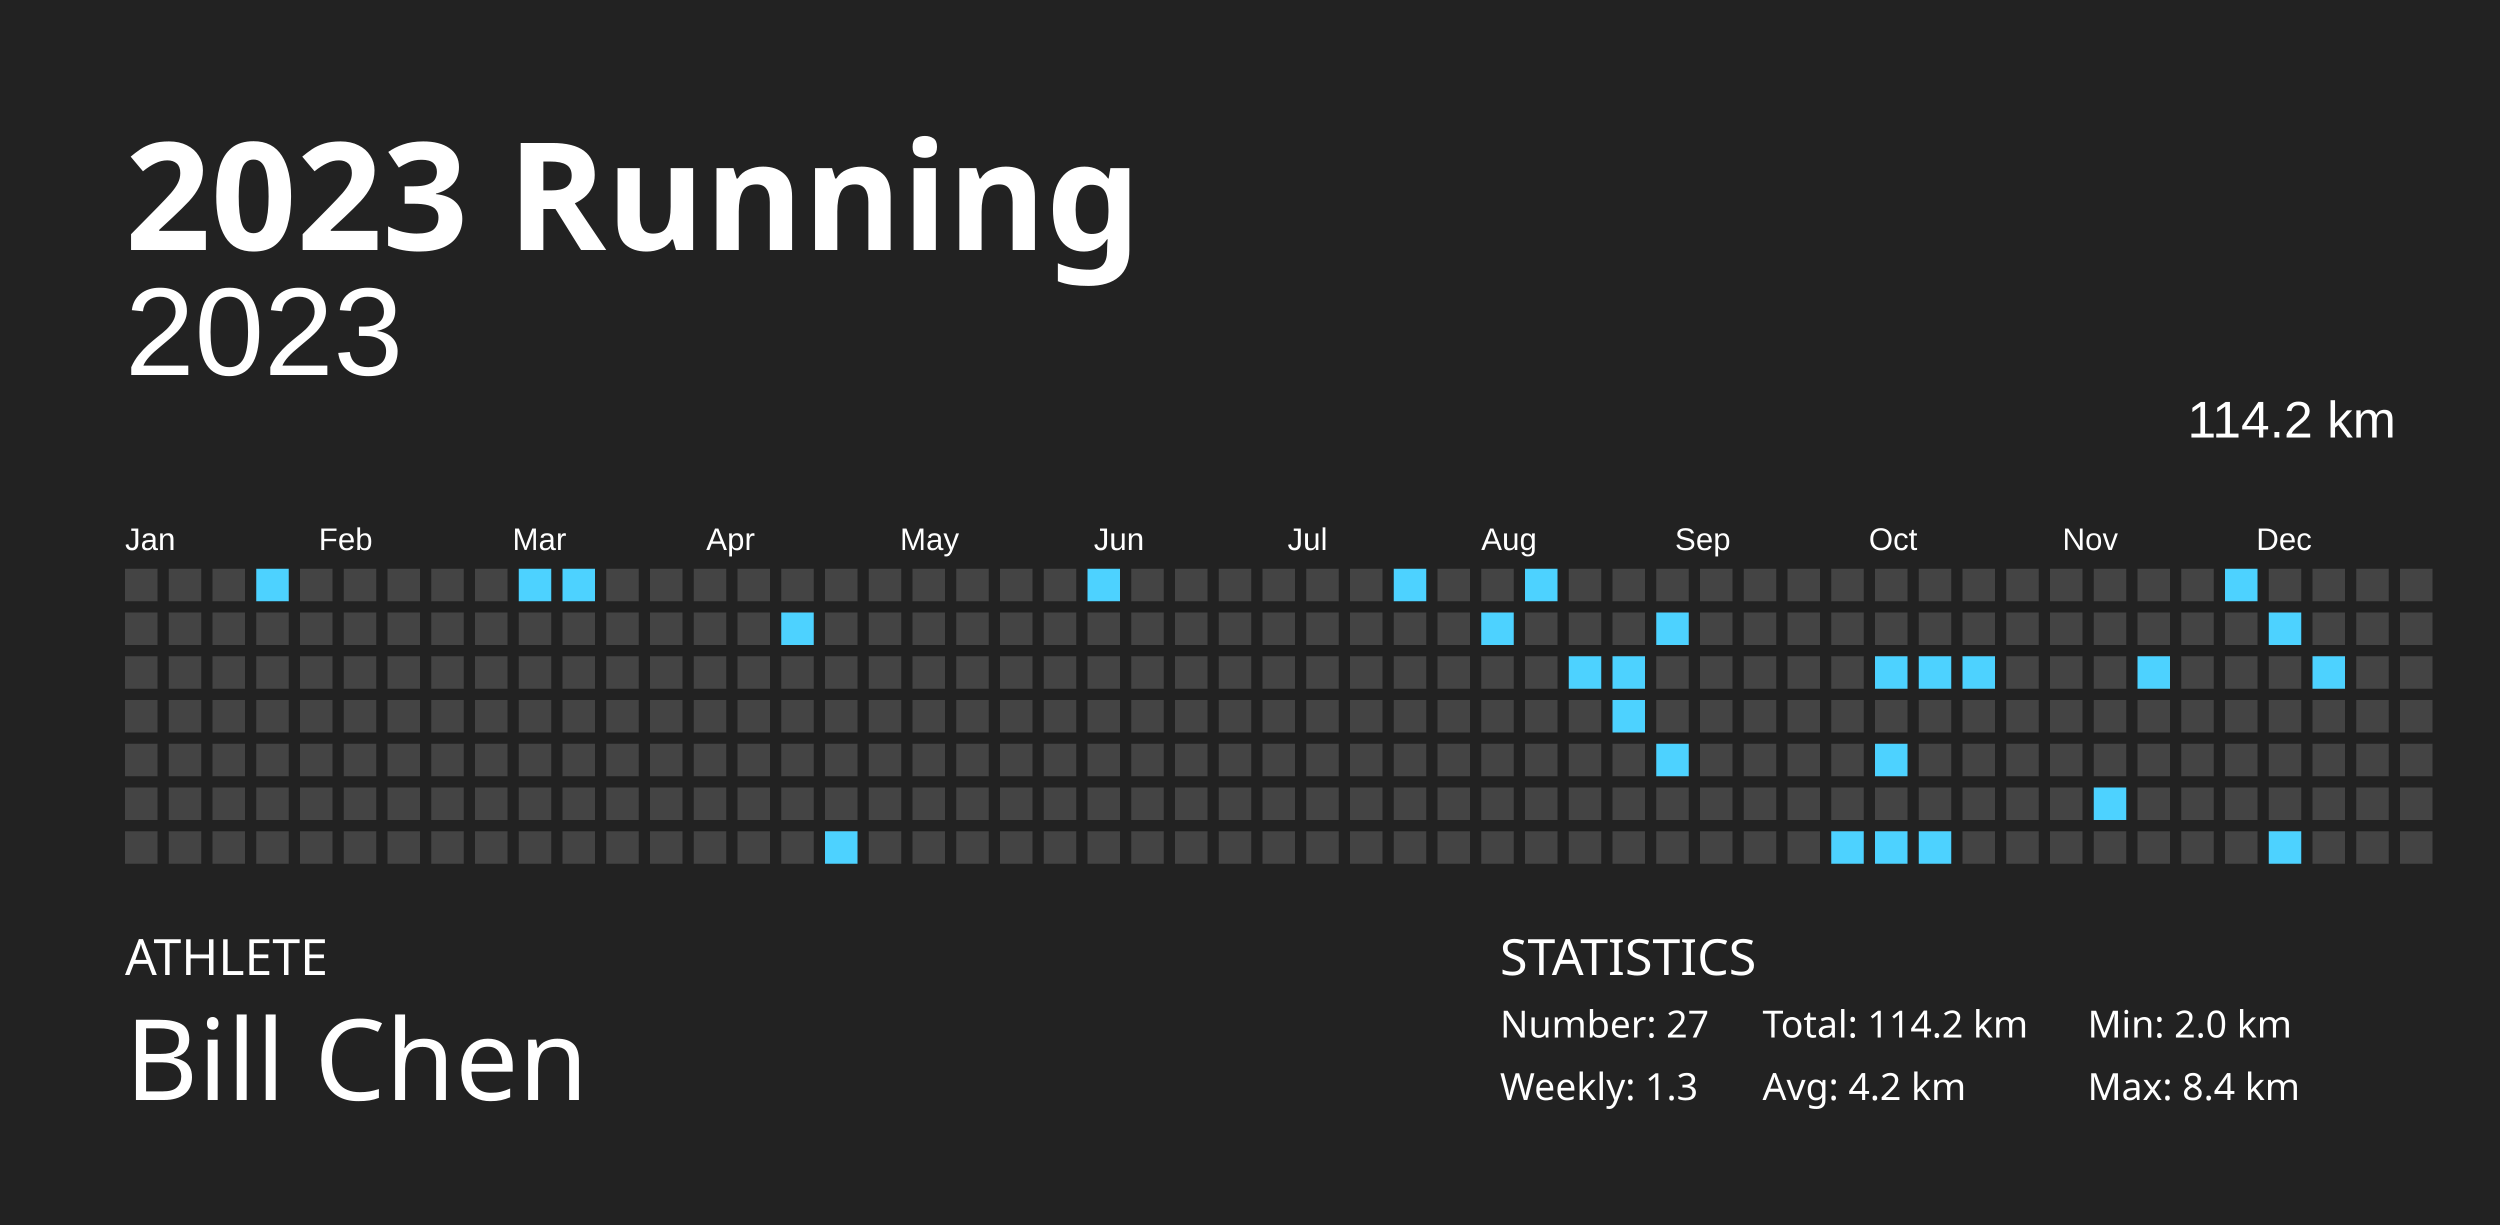
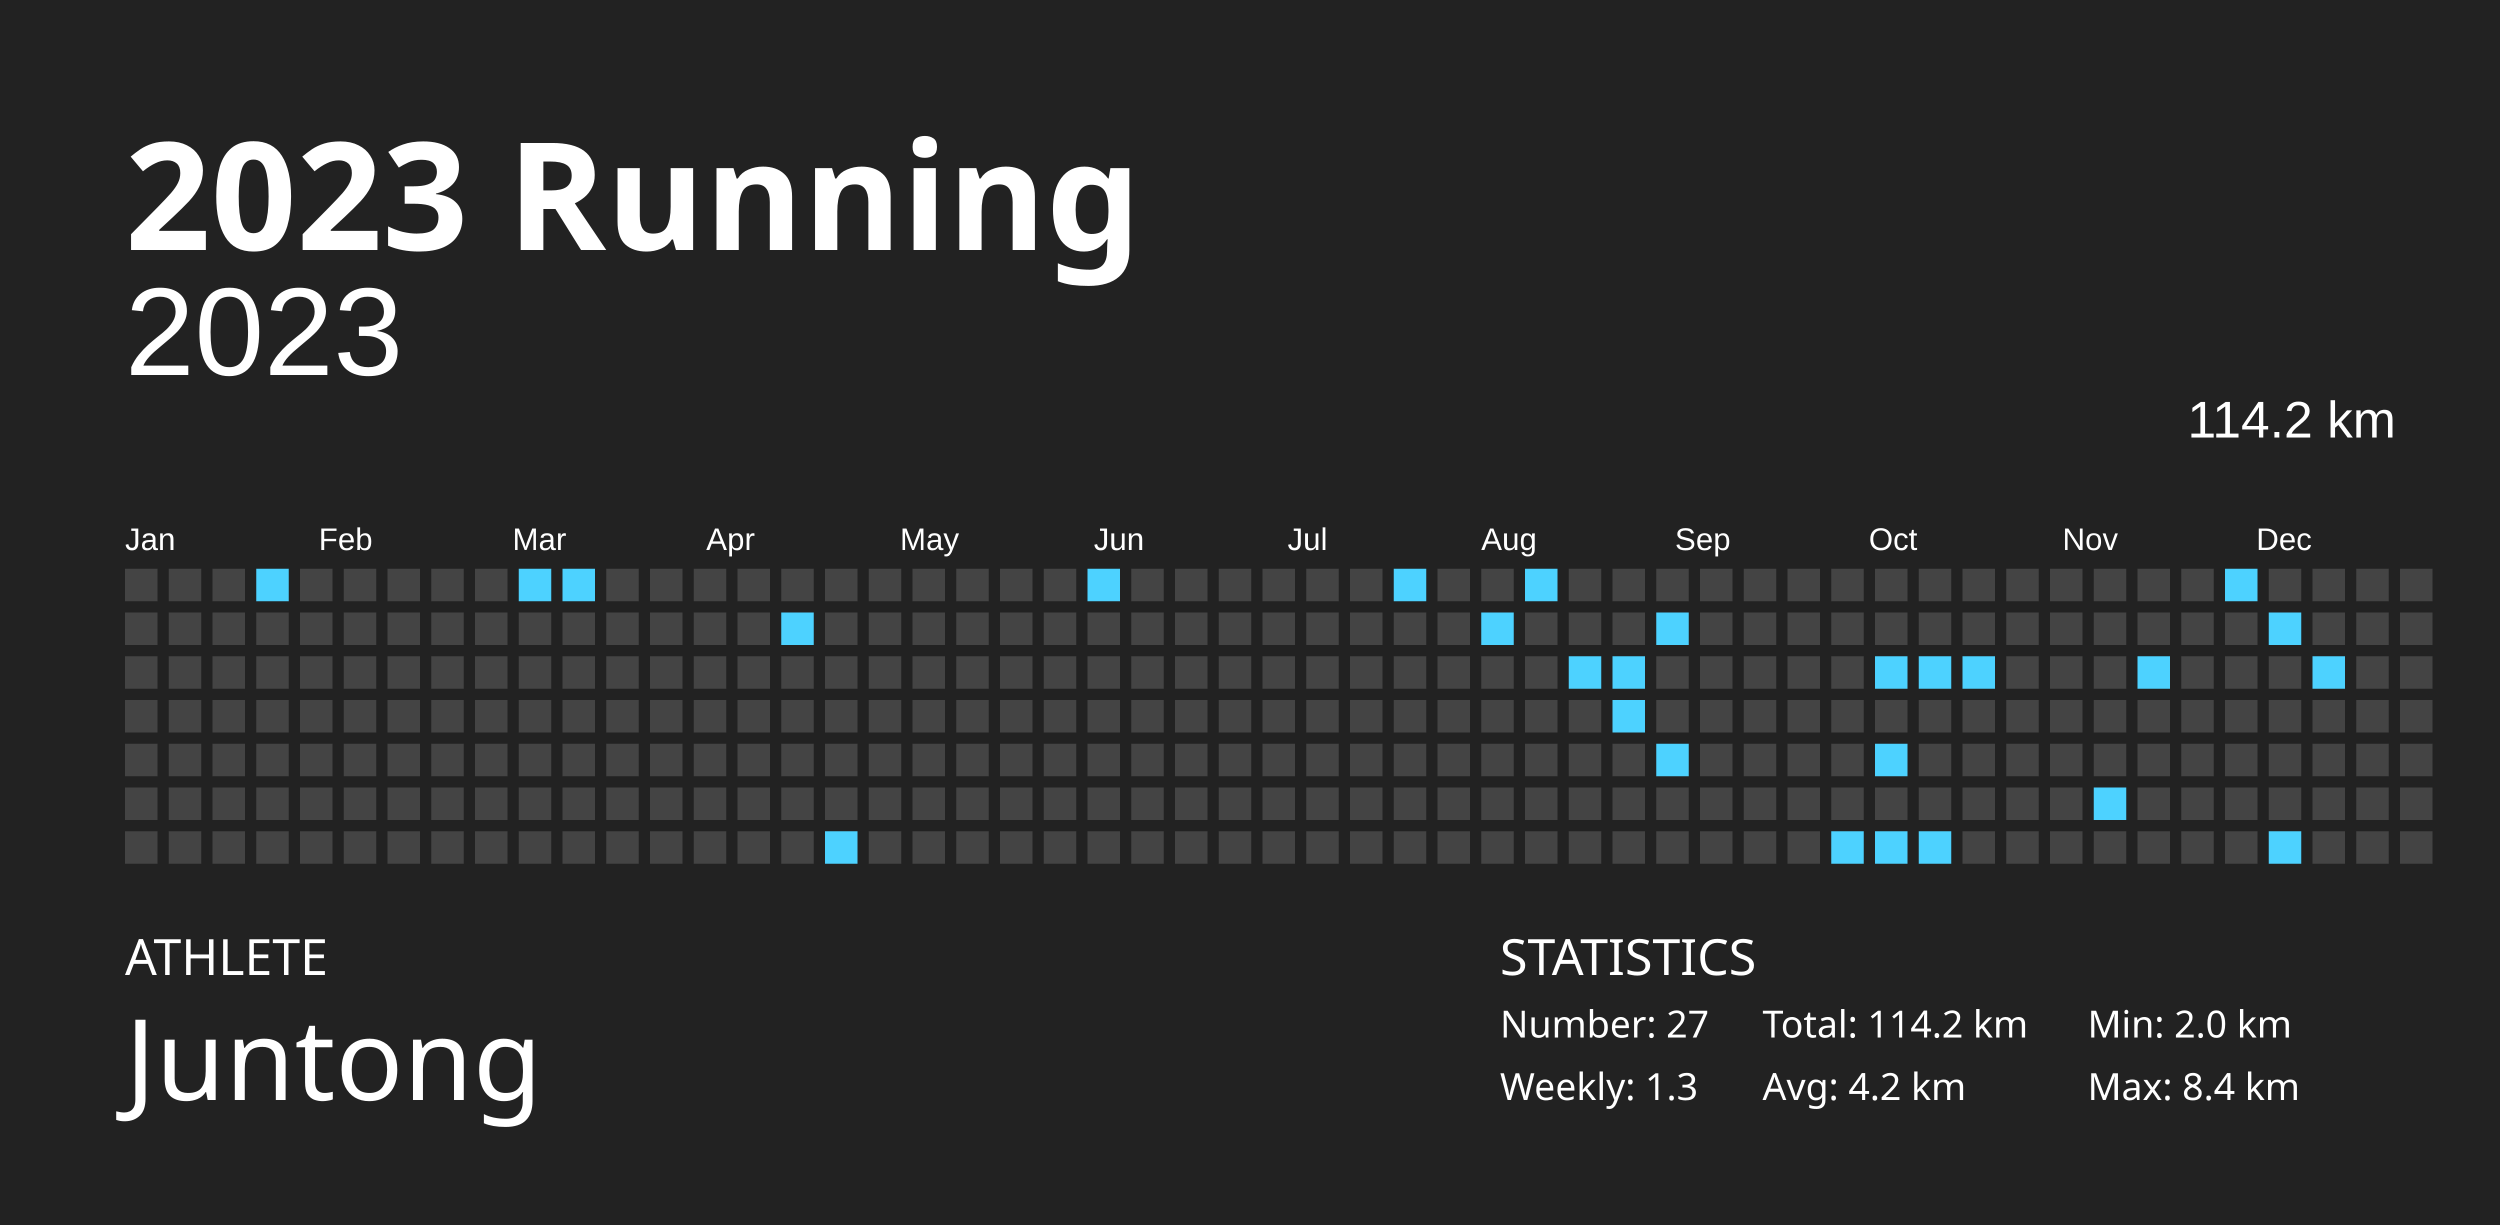
<svg xmlns="http://www.w3.org/2000/svg" baseProfile="full" height="98mm" version="1.1" viewBox="0,0,200,98" width="200mm">
  <defs />
  <rect fill="#222222" height="98" width="200" x="0" y="0" />
  <text fill="#FFFFFF" style="font-size:12px; font-family:Futura; font-weight:bold;" x="10" y="20">2023 Running</text>
  <text fill="#FFFFFF" style="font-size:4px; font-family:Futura" x="10" y="78">ATHLETE</text>
-   <text fill="#FFFFFF" style="font-size:9px; font-family:Futura" x="10" y="88">Bill Chen</text>
+   <text fill="#FFFFFF" style="font-size:9px; font-family:Futura" x="10" y="88">Juntong</text>
  <text fill="#FFFFFF" style="font-size:4px; font-family:Futura" x="120" y="78">STATISTICS</text>
  <text fill="#FFFFFF" style="font-size:3px; font-family:Futura" x="120" y="83">Number: 27</text>
  <text fill="#FFFFFF" style="font-size:3px; font-family:Futura" x="120" y="88">Weekly: 1.3</text>
  <text fill="#FFFFFF" style="font-size:3px; font-family:Futura" x="141" y="83">Total: 114.2 km</text>
  <text fill="#FFFFFF" style="font-size:3px; font-family:Futura" x="141" y="88">Avg: 4.2 km</text>
  <text fill="#FFFFFF" style="font-size:3px; font-family:Futura" x="167" y="83">Min: 2.0 km</text>
  <text fill="#FFFFFF" style="font-size:3px; font-family:Futura" x="167" y="88">Max: 8.4 km</text>
  <text alignment-baseline="hanging" fill="#FFFFFF" style="font-size:10.0px; font-family:Arial;" x="10" y="30">2023</text>
  <text alignment-baseline="hanging" fill="#FFFFFF" style="font-size:4.125px; font-family:Arial;" x="175" y="35">114.2 km</text>
  <text fill="#FFFFFF" style="font-size:2.5px; font-family:Arial" x="10.0" y="44">Jan</text>
  <text fill="#FFFFFF" style="font-size:2.5px; font-family:Arial" x="25.5" y="44">Feb</text>
  <text fill="#FFFFFF" style="font-size:2.5px; font-family:Arial" x="41.0" y="44">Mar</text>
  <text fill="#FFFFFF" style="font-size:2.5px; font-family:Arial" x="56.5" y="44">Apr</text>
  <text fill="#FFFFFF" style="font-size:2.5px; font-family:Arial" x="72.0" y="44">May</text>
  <text fill="#FFFFFF" style="font-size:2.5px; font-family:Arial" x="87.5" y="44">Jun</text>
  <text fill="#FFFFFF" style="font-size:2.5px; font-family:Arial" x="103.0" y="44">Jul</text>
  <text fill="#FFFFFF" style="font-size:2.5px; font-family:Arial" x="118.5" y="44">Aug</text>
  <text fill="#FFFFFF" style="font-size:2.5px; font-family:Arial" x="134.0" y="44">Sep</text>
  <text fill="#FFFFFF" style="font-size:2.5px; font-family:Arial" x="149.5" y="44">Oct</text>
  <text fill="#FFFFFF" style="font-size:2.5px; font-family:Arial" x="165.0" y="44">Nov</text>
  <text fill="#FFFFFF" style="font-size:2.5px; font-family:Arial" x="180.5" y="44">Dec</text>
  <rect fill="#444444" height="2.6" width="2.6" x="10.0" y="45.5" />
  <rect fill="#444444" height="2.6" width="2.6" x="10.0" y="49.0" />
  <rect fill="#444444" height="2.6" width="2.6" x="10.0" y="52.5" />
  <rect fill="#444444" height="2.6" width="2.6" x="10.0" y="56.0" />
  <rect fill="#444444" height="2.6" width="2.6" x="10.0" y="59.5" />
  <rect fill="#444444" height="2.6" width="2.6" x="10.0" y="63.0" />
  <rect fill="#444444" height="2.6" width="2.6" x="10.0" y="66.5" />
  <rect fill="#444444" height="2.6" width="2.6" x="13.5" y="45.5" />
  <rect fill="#444444" height="2.6" width="2.6" x="13.5" y="49.0" />
  <rect fill="#444444" height="2.6" width="2.6" x="13.5" y="52.5" />
  <rect fill="#444444" height="2.6" width="2.6" x="13.5" y="56.0" />
  <rect fill="#444444" height="2.6" width="2.6" x="13.5" y="59.5" />
  <rect fill="#444444" height="2.6" width="2.6" x="13.5" y="63.0" />
  <rect fill="#444444" height="2.6" width="2.6" x="13.5" y="66.5" />
  <rect fill="#444444" height="2.6" width="2.6" x="17.0" y="45.5" />
  <rect fill="#444444" height="2.6" width="2.6" x="17.0" y="49.0" />
  <rect fill="#444444" height="2.6" width="2.6" x="17.0" y="52.5" />
  <rect fill="#444444" height="2.6" width="2.6" x="17.0" y="56.0" />
  <rect fill="#444444" height="2.6" width="2.6" x="17.0" y="59.5" />
  <rect fill="#444444" height="2.6" width="2.6" x="17.0" y="63.0" />
  <rect fill="#444444" height="2.6" width="2.6" x="17.0" y="66.5" />
  <rect fill="#4dd2ff" height="2.6" width="2.6" x="20.5" y="45.5" />
  <rect fill="#444444" height="2.6" width="2.6" x="20.5" y="49.0" />
  <rect fill="#444444" height="2.6" width="2.6" x="20.5" y="52.5" />
  <rect fill="#444444" height="2.6" width="2.6" x="20.5" y="56.0" />
  <rect fill="#444444" height="2.6" width="2.6" x="20.5" y="59.5" />
  <rect fill="#444444" height="2.6" width="2.6" x="20.5" y="63.0" />
  <rect fill="#444444" height="2.6" width="2.6" x="20.5" y="66.5" />
  <rect fill="#444444" height="2.6" width="2.6" x="24.0" y="45.5" />
  <rect fill="#444444" height="2.6" width="2.6" x="24.0" y="49.0" />
  <rect fill="#444444" height="2.6" width="2.6" x="24.0" y="52.5" />
  <rect fill="#444444" height="2.6" width="2.6" x="24.0" y="56.0" />
  <rect fill="#444444" height="2.6" width="2.6" x="24.0" y="59.5" />
  <rect fill="#444444" height="2.6" width="2.6" x="24.0" y="63.0" />
  <rect fill="#444444" height="2.6" width="2.6" x="24.0" y="66.5" />
  <rect fill="#444444" height="2.6" width="2.6" x="27.5" y="45.5" />
  <rect fill="#444444" height="2.6" width="2.6" x="27.5" y="49.0" />
  <rect fill="#444444" height="2.6" width="2.6" x="27.5" y="52.5" />
  <rect fill="#444444" height="2.6" width="2.6" x="27.5" y="56.0" />
  <rect fill="#444444" height="2.6" width="2.6" x="27.5" y="59.5" />
  <rect fill="#444444" height="2.6" width="2.6" x="27.5" y="63.0" />
  <rect fill="#444444" height="2.6" width="2.6" x="27.5" y="66.5" />
  <rect fill="#444444" height="2.6" width="2.6" x="31.0" y="45.5" />
  <rect fill="#444444" height="2.6" width="2.6" x="31.0" y="49.0" />
  <rect fill="#444444" height="2.6" width="2.6" x="31.0" y="52.5" />
  <rect fill="#444444" height="2.6" width="2.6" x="31.0" y="56.0" />
  <rect fill="#444444" height="2.6" width="2.6" x="31.0" y="59.5" />
  <rect fill="#444444" height="2.6" width="2.6" x="31.0" y="63.0" />
  <rect fill="#444444" height="2.6" width="2.6" x="31.0" y="66.5" />
  <rect fill="#444444" height="2.6" width="2.6" x="34.5" y="45.5" />
  <rect fill="#444444" height="2.6" width="2.6" x="34.5" y="49.0" />
  <rect fill="#444444" height="2.6" width="2.6" x="34.5" y="52.5" />
  <rect fill="#444444" height="2.6" width="2.6" x="34.5" y="56.0" />
  <rect fill="#444444" height="2.6" width="2.6" x="34.5" y="59.5" />
  <rect fill="#444444" height="2.6" width="2.6" x="34.5" y="63.0" />
  <rect fill="#444444" height="2.6" width="2.6" x="34.5" y="66.5" />
  <rect fill="#444444" height="2.6" width="2.6" x="38.0" y="45.5" />
  <rect fill="#444444" height="2.6" width="2.6" x="38.0" y="49.0" />
  <rect fill="#444444" height="2.6" width="2.6" x="38.0" y="52.5" />
  <rect fill="#444444" height="2.6" width="2.6" x="38.0" y="56.0" />
  <rect fill="#444444" height="2.6" width="2.6" x="38.0" y="59.5" />
  <rect fill="#444444" height="2.6" width="2.6" x="38.0" y="63.0" />
  <rect fill="#444444" height="2.6" width="2.6" x="38.0" y="66.5" />
  <rect fill="#4dd2ff" height="2.6" width="2.6" x="41.5" y="45.5" />
  <rect fill="#444444" height="2.6" width="2.6" x="41.5" y="49.0" />
  <rect fill="#444444" height="2.6" width="2.6" x="41.5" y="52.5" />
  <rect fill="#444444" height="2.6" width="2.6" x="41.5" y="56.0" />
  <rect fill="#444444" height="2.6" width="2.6" x="41.5" y="59.5" />
  <rect fill="#444444" height="2.6" width="2.6" x="41.5" y="63.0" />
  <rect fill="#444444" height="2.6" width="2.6" x="41.5" y="66.5" />
  <rect fill="#4dd2ff" height="2.6" width="2.6" x="45.0" y="45.5" />
  <rect fill="#444444" height="2.6" width="2.6" x="45.0" y="49.0" />
  <rect fill="#444444" height="2.6" width="2.6" x="45.0" y="52.5" />
  <rect fill="#444444" height="2.6" width="2.6" x="45.0" y="56.0" />
  <rect fill="#444444" height="2.6" width="2.6" x="45.0" y="59.5" />
  <rect fill="#444444" height="2.6" width="2.6" x="45.0" y="63.0" />
  <rect fill="#444444" height="2.6" width="2.6" x="45.0" y="66.5" />
  <rect fill="#444444" height="2.6" width="2.6" x="48.5" y="45.5" />
  <rect fill="#444444" height="2.6" width="2.6" x="48.5" y="49.0" />
  <rect fill="#444444" height="2.6" width="2.6" x="48.5" y="52.5" />
  <rect fill="#444444" height="2.6" width="2.6" x="48.5" y="56.0" />
  <rect fill="#444444" height="2.6" width="2.6" x="48.5" y="59.5" />
  <rect fill="#444444" height="2.6" width="2.6" x="48.5" y="63.0" />
  <rect fill="#444444" height="2.6" width="2.6" x="48.5" y="66.5" />
  <rect fill="#444444" height="2.6" width="2.6" x="52.0" y="45.5" />
  <rect fill="#444444" height="2.6" width="2.6" x="52.0" y="49.0" />
  <rect fill="#444444" height="2.6" width="2.6" x="52.0" y="52.5" />
  <rect fill="#444444" height="2.6" width="2.6" x="52.0" y="56.0" />
  <rect fill="#444444" height="2.6" width="2.6" x="52.0" y="59.5" />
  <rect fill="#444444" height="2.6" width="2.6" x="52.0" y="63.0" />
  <rect fill="#444444" height="2.6" width="2.6" x="52.0" y="66.5" />
  <rect fill="#444444" height="2.6" width="2.6" x="55.5" y="45.5" />
  <rect fill="#444444" height="2.6" width="2.6" x="55.5" y="49.0" />
  <rect fill="#444444" height="2.6" width="2.6" x="55.5" y="52.5" />
  <rect fill="#444444" height="2.6" width="2.6" x="55.5" y="56.0" />
  <rect fill="#444444" height="2.6" width="2.6" x="55.5" y="59.5" />
  <rect fill="#444444" height="2.6" width="2.6" x="55.5" y="63.0" />
  <rect fill="#444444" height="2.6" width="2.6" x="55.5" y="66.5" />
  <rect fill="#444444" height="2.6" width="2.6" x="59.0" y="45.5" />
  <rect fill="#444444" height="2.6" width="2.6" x="59.0" y="49.0" />
  <rect fill="#444444" height="2.6" width="2.6" x="59.0" y="52.5" />
  <rect fill="#444444" height="2.6" width="2.6" x="59.0" y="56.0" />
  <rect fill="#444444" height="2.6" width="2.6" x="59.0" y="59.5" />
  <rect fill="#444444" height="2.6" width="2.6" x="59.0" y="63.0" />
  <rect fill="#444444" height="2.6" width="2.6" x="59.0" y="66.5" />
  <rect fill="#444444" height="2.6" width="2.6" x="62.5" y="45.5" />
  <rect fill="#4dd2ff" height="2.6" width="2.6" x="62.5" y="49.0" />
  <rect fill="#444444" height="2.6" width="2.6" x="62.5" y="52.5" />
  <rect fill="#444444" height="2.6" width="2.6" x="62.5" y="56.0" />
  <rect fill="#444444" height="2.6" width="2.6" x="62.5" y="59.5" />
  <rect fill="#444444" height="2.6" width="2.6" x="62.5" y="63.0" />
  <rect fill="#444444" height="2.6" width="2.6" x="62.5" y="66.5" />
  <rect fill="#444444" height="2.6" width="2.6" x="66.0" y="45.5" />
  <rect fill="#444444" height="2.6" width="2.6" x="66.0" y="49.0" />
  <rect fill="#444444" height="2.6" width="2.6" x="66.0" y="52.5" />
  <rect fill="#444444" height="2.6" width="2.6" x="66.0" y="56.0" />
  <rect fill="#444444" height="2.6" width="2.6" x="66.0" y="59.5" />
  <rect fill="#444444" height="2.6" width="2.6" x="66.0" y="63.0" />
  <rect fill="#4dd2ff" height="2.6" width="2.6" x="66.0" y="66.5" />
  <rect fill="#444444" height="2.6" width="2.6" x="69.5" y="45.5" />
  <rect fill="#444444" height="2.6" width="2.6" x="69.5" y="49.0" />
  <rect fill="#444444" height="2.6" width="2.6" x="69.5" y="52.5" />
  <rect fill="#444444" height="2.6" width="2.6" x="69.5" y="56.0" />
  <rect fill="#444444" height="2.6" width="2.6" x="69.5" y="59.5" />
  <rect fill="#444444" height="2.6" width="2.6" x="69.5" y="63.0" />
  <rect fill="#444444" height="2.6" width="2.6" x="69.5" y="66.5" />
  <rect fill="#444444" height="2.6" width="2.6" x="73.0" y="45.5" />
  <rect fill="#444444" height="2.6" width="2.6" x="73.0" y="49.0" />
  <rect fill="#444444" height="2.6" width="2.6" x="73.0" y="52.5" />
  <rect fill="#444444" height="2.6" width="2.6" x="73.0" y="56.0" />
  <rect fill="#444444" height="2.6" width="2.6" x="73.0" y="59.5" />
  <rect fill="#444444" height="2.6" width="2.6" x="73.0" y="63.0" />
  <rect fill="#444444" height="2.6" width="2.6" x="73.0" y="66.5" />
  <rect fill="#444444" height="2.6" width="2.6" x="76.5" y="45.5" />
  <rect fill="#444444" height="2.6" width="2.6" x="76.5" y="49.0" />
  <rect fill="#444444" height="2.6" width="2.6" x="76.5" y="52.5" />
  <rect fill="#444444" height="2.6" width="2.6" x="76.5" y="56.0" />
  <rect fill="#444444" height="2.6" width="2.6" x="76.5" y="59.5" />
  <rect fill="#444444" height="2.6" width="2.6" x="76.5" y="63.0" />
  <rect fill="#444444" height="2.6" width="2.6" x="76.5" y="66.5" />
  <rect fill="#444444" height="2.6" width="2.6" x="80.0" y="45.5" />
  <rect fill="#444444" height="2.6" width="2.6" x="80.0" y="49.0" />
  <rect fill="#444444" height="2.6" width="2.6" x="80.0" y="52.5" />
  <rect fill="#444444" height="2.6" width="2.6" x="80.0" y="56.0" />
  <rect fill="#444444" height="2.6" width="2.6" x="80.0" y="59.5" />
  <rect fill="#444444" height="2.6" width="2.6" x="80.0" y="63.0" />
  <rect fill="#444444" height="2.6" width="2.6" x="80.0" y="66.5" />
  <rect fill="#444444" height="2.6" width="2.6" x="83.5" y="45.5" />
  <rect fill="#444444" height="2.6" width="2.6" x="83.5" y="49.0" />
  <rect fill="#444444" height="2.6" width="2.6" x="83.5" y="52.5" />
  <rect fill="#444444" height="2.6" width="2.6" x="83.5" y="56.0" />
  <rect fill="#444444" height="2.6" width="2.6" x="83.5" y="59.5" />
  <rect fill="#444444" height="2.6" width="2.6" x="83.5" y="63.0" />
  <rect fill="#444444" height="2.6" width="2.6" x="83.5" y="66.5" />
  <rect fill="#4dd2ff" height="2.6" width="2.6" x="87.0" y="45.5" />
  <rect fill="#444444" height="2.6" width="2.6" x="87.0" y="49.0" />
  <rect fill="#444444" height="2.6" width="2.6" x="87.0" y="52.5" />
  <rect fill="#444444" height="2.6" width="2.6" x="87.0" y="56.0" />
  <rect fill="#444444" height="2.6" width="2.6" x="87.0" y="59.5" />
  <rect fill="#444444" height="2.6" width="2.6" x="87.0" y="63.0" />
  <rect fill="#444444" height="2.6" width="2.6" x="87.0" y="66.5" />
  <rect fill="#444444" height="2.6" width="2.6" x="90.5" y="45.5" />
  <rect fill="#444444" height="2.6" width="2.6" x="90.5" y="49.0" />
  <rect fill="#444444" height="2.6" width="2.6" x="90.5" y="52.5" />
  <rect fill="#444444" height="2.6" width="2.6" x="90.5" y="56.0" />
  <rect fill="#444444" height="2.6" width="2.6" x="90.5" y="59.5" />
  <rect fill="#444444" height="2.6" width="2.6" x="90.5" y="63.0" />
  <rect fill="#444444" height="2.6" width="2.6" x="90.5" y="66.5" />
  <rect fill="#444444" height="2.6" width="2.6" x="94.0" y="45.5" />
  <rect fill="#444444" height="2.6" width="2.6" x="94.0" y="49.0" />
  <rect fill="#444444" height="2.6" width="2.6" x="94.0" y="52.5" />
  <rect fill="#444444" height="2.6" width="2.6" x="94.0" y="56.0" />
  <rect fill="#444444" height="2.6" width="2.6" x="94.0" y="59.5" />
  <rect fill="#444444" height="2.6" width="2.6" x="94.0" y="63.0" />
  <rect fill="#444444" height="2.6" width="2.6" x="94.0" y="66.5" />
  <rect fill="#444444" height="2.6" width="2.6" x="97.5" y="45.5" />
  <rect fill="#444444" height="2.6" width="2.6" x="97.5" y="49.0" />
  <rect fill="#444444" height="2.6" width="2.6" x="97.5" y="52.5" />
  <rect fill="#444444" height="2.6" width="2.6" x="97.5" y="56.0" />
  <rect fill="#444444" height="2.6" width="2.6" x="97.5" y="59.5" />
  <rect fill="#444444" height="2.6" width="2.6" x="97.5" y="63.0" />
  <rect fill="#444444" height="2.6" width="2.6" x="97.5" y="66.5" />
  <rect fill="#444444" height="2.6" width="2.6" x="101.0" y="45.5" />
  <rect fill="#444444" height="2.6" width="2.6" x="101.0" y="49.0" />
  <rect fill="#444444" height="2.6" width="2.6" x="101.0" y="52.5" />
  <rect fill="#444444" height="2.6" width="2.6" x="101.0" y="56.0" />
  <rect fill="#444444" height="2.6" width="2.6" x="101.0" y="59.5" />
  <rect fill="#444444" height="2.6" width="2.6" x="101.0" y="63.0" />
  <rect fill="#444444" height="2.6" width="2.6" x="101.0" y="66.5" />
  <rect fill="#444444" height="2.6" width="2.6" x="104.5" y="45.5" />
  <rect fill="#444444" height="2.6" width="2.6" x="104.5" y="49.0" />
  <rect fill="#444444" height="2.6" width="2.6" x="104.5" y="52.5" />
  <rect fill="#444444" height="2.6" width="2.6" x="104.5" y="56.0" />
  <rect fill="#444444" height="2.6" width="2.6" x="104.5" y="59.5" />
  <rect fill="#444444" height="2.6" width="2.6" x="104.5" y="63.0" />
  <rect fill="#444444" height="2.6" width="2.6" x="104.5" y="66.5" />
  <rect fill="#444444" height="2.6" width="2.6" x="108.0" y="45.5" />
  <rect fill="#444444" height="2.6" width="2.6" x="108.0" y="49.0" />
  <rect fill="#444444" height="2.6" width="2.6" x="108.0" y="52.5" />
  <rect fill="#444444" height="2.6" width="2.6" x="108.0" y="56.0" />
  <rect fill="#444444" height="2.6" width="2.6" x="108.0" y="59.5" />
  <rect fill="#444444" height="2.6" width="2.6" x="108.0" y="63.0" />
  <rect fill="#444444" height="2.6" width="2.6" x="108.0" y="66.5" />
  <rect fill="#4dd2ff" height="2.6" width="2.6" x="111.5" y="45.5" />
  <rect fill="#444444" height="2.6" width="2.6" x="111.5" y="49.0" />
  <rect fill="#444444" height="2.6" width="2.6" x="111.5" y="52.5" />
  <rect fill="#444444" height="2.6" width="2.6" x="111.5" y="56.0" />
  <rect fill="#444444" height="2.6" width="2.6" x="111.5" y="59.5" />
  <rect fill="#444444" height="2.6" width="2.6" x="111.5" y="63.0" />
  <rect fill="#444444" height="2.6" width="2.6" x="111.5" y="66.5" />
  <rect fill="#444444" height="2.6" width="2.6" x="115.0" y="45.5" />
  <rect fill="#444444" height="2.6" width="2.6" x="115.0" y="49.0" />
  <rect fill="#444444" height="2.6" width="2.6" x="115.0" y="52.5" />
  <rect fill="#444444" height="2.6" width="2.6" x="115.0" y="56.0" />
  <rect fill="#444444" height="2.6" width="2.6" x="115.0" y="59.5" />
  <rect fill="#444444" height="2.6" width="2.6" x="115.0" y="63.0" />
  <rect fill="#444444" height="2.6" width="2.6" x="115.0" y="66.5" />
  <rect fill="#444444" height="2.6" width="2.6" x="118.5" y="45.5" />
  <rect fill="#4dd2ff" height="2.6" width="2.6" x="118.5" y="49.0" />
  <rect fill="#444444" height="2.6" width="2.6" x="118.5" y="52.5" />
  <rect fill="#444444" height="2.6" width="2.6" x="118.5" y="56.0" />
  <rect fill="#444444" height="2.6" width="2.6" x="118.5" y="59.5" />
  <rect fill="#444444" height="2.6" width="2.6" x="118.5" y="63.0" />
  <rect fill="#444444" height="2.6" width="2.6" x="118.5" y="66.5" />
  <rect fill="#4dd2ff" height="2.6" width="2.6" x="122.0" y="45.5" />
  <rect fill="#444444" height="2.6" width="2.6" x="122.0" y="49.0" />
  <rect fill="#444444" height="2.6" width="2.6" x="122.0" y="52.5" />
  <rect fill="#444444" height="2.6" width="2.6" x="122.0" y="56.0" />
  <rect fill="#444444" height="2.6" width="2.6" x="122.0" y="59.5" />
  <rect fill="#444444" height="2.6" width="2.6" x="122.0" y="63.0" />
  <rect fill="#444444" height="2.6" width="2.6" x="122.0" y="66.5" />
  <rect fill="#444444" height="2.6" width="2.6" x="125.5" y="45.5" />
  <rect fill="#444444" height="2.6" width="2.6" x="125.5" y="49.0" />
  <rect fill="#4dd2ff" height="2.6" width="2.6" x="125.5" y="52.5" />
  <rect fill="#444444" height="2.6" width="2.6" x="125.5" y="56.0" />
  <rect fill="#444444" height="2.6" width="2.6" x="125.5" y="59.5" />
  <rect fill="#444444" height="2.6" width="2.6" x="125.5" y="63.0" />
  <rect fill="#444444" height="2.6" width="2.6" x="125.5" y="66.5" />
  <rect fill="#444444" height="2.6" width="2.6" x="129.0" y="45.5" />
  <rect fill="#444444" height="2.6" width="2.6" x="129.0" y="49.0" />
  <rect fill="#4dd2ff" height="2.6" width="2.6" x="129.0" y="52.5" />
  <rect fill="#4dd2ff" height="2.6" width="2.6" x="129.0" y="56.0" />
  <rect fill="#444444" height="2.6" width="2.6" x="129.0" y="59.5" />
  <rect fill="#444444" height="2.6" width="2.6" x="129.0" y="63.0" />
  <rect fill="#444444" height="2.6" width="2.6" x="129.0" y="66.5" />
  <rect fill="#444444" height="2.6" width="2.6" x="132.5" y="45.5" />
  <rect fill="#4dd2ff" height="2.6" width="2.6" x="132.5" y="49.0" />
  <rect fill="#444444" height="2.6" width="2.6" x="132.5" y="52.5" />
  <rect fill="#444444" height="2.6" width="2.6" x="132.5" y="56.0" />
  <rect fill="#4dd2ff" height="2.6" width="2.6" x="132.5" y="59.5" />
  <rect fill="#444444" height="2.6" width="2.6" x="132.5" y="63.0" />
  <rect fill="#444444" height="2.6" width="2.6" x="132.5" y="66.5" />
  <rect fill="#444444" height="2.6" width="2.6" x="136.0" y="45.5" />
  <rect fill="#444444" height="2.6" width="2.6" x="136.0" y="49.0" />
  <rect fill="#444444" height="2.6" width="2.6" x="136.0" y="52.5" />
  <rect fill="#444444" height="2.6" width="2.6" x="136.0" y="56.0" />
  <rect fill="#444444" height="2.6" width="2.6" x="136.0" y="59.5" />
  <rect fill="#444444" height="2.6" width="2.6" x="136.0" y="63.0" />
  <rect fill="#444444" height="2.6" width="2.6" x="136.0" y="66.5" />
  <rect fill="#444444" height="2.6" width="2.6" x="139.5" y="45.5" />
  <rect fill="#444444" height="2.6" width="2.6" x="139.5" y="49.0" />
  <rect fill="#444444" height="2.6" width="2.6" x="139.5" y="52.5" />
  <rect fill="#444444" height="2.6" width="2.6" x="139.5" y="56.0" />
  <rect fill="#444444" height="2.6" width="2.6" x="139.5" y="59.5" />
  <rect fill="#444444" height="2.6" width="2.6" x="139.5" y="63.0" />
  <rect fill="#444444" height="2.6" width="2.6" x="139.5" y="66.5" />
  <rect fill="#444444" height="2.6" width="2.6" x="143.0" y="45.5" />
  <rect fill="#444444" height="2.6" width="2.6" x="143.0" y="49.0" />
  <rect fill="#444444" height="2.6" width="2.6" x="143.0" y="52.5" />
  <rect fill="#444444" height="2.6" width="2.6" x="143.0" y="56.0" />
  <rect fill="#444444" height="2.6" width="2.6" x="143.0" y="59.5" />
  <rect fill="#444444" height="2.6" width="2.6" x="143.0" y="63.0" />
  <rect fill="#444444" height="2.6" width="2.6" x="143.0" y="66.5" />
  <rect fill="#444444" height="2.6" width="2.6" x="146.5" y="45.5" />
  <rect fill="#444444" height="2.6" width="2.6" x="146.5" y="49.0" />
  <rect fill="#444444" height="2.6" width="2.6" x="146.5" y="52.5" />
  <rect fill="#444444" height="2.6" width="2.6" x="146.5" y="56.0" />
  <rect fill="#444444" height="2.6" width="2.6" x="146.5" y="59.5" />
  <rect fill="#444444" height="2.6" width="2.6" x="146.5" y="63.0" />
  <rect fill="#4dd2ff" height="2.6" width="2.6" x="146.5" y="66.5" />
  <rect fill="#444444" height="2.6" width="2.6" x="150.0" y="45.5" />
  <rect fill="#444444" height="2.6" width="2.6" x="150.0" y="49.0" />
  <rect fill="#4dd2ff" height="2.6" width="2.6" x="150.0" y="52.5" />
  <rect fill="#444444" height="2.6" width="2.6" x="150.0" y="56.0" />
  <rect fill="#4dd2ff" height="2.6" width="2.6" x="150.0" y="59.5" />
  <rect fill="#444444" height="2.6" width="2.6" x="150.0" y="63.0" />
  <rect fill="#4dd2ff" height="2.6" width="2.6" x="150.0" y="66.5" />
  <rect fill="#444444" height="2.6" width="2.6" x="153.5" y="45.5" />
  <rect fill="#444444" height="2.6" width="2.6" x="153.5" y="49.0" />
  <rect fill="#4dd2ff" height="2.6" width="2.6" x="153.5" y="52.5" />
  <rect fill="#444444" height="2.6" width="2.6" x="153.5" y="56.0" />
  <rect fill="#444444" height="2.6" width="2.6" x="153.5" y="59.5" />
  <rect fill="#444444" height="2.6" width="2.6" x="153.5" y="63.0" />
  <rect fill="#4dd2ff" height="2.6" width="2.6" x="153.5" y="66.5" />
  <rect fill="#444444" height="2.6" width="2.6" x="157.0" y="45.5" />
  <rect fill="#444444" height="2.6" width="2.6" x="157.0" y="49.0" />
  <rect fill="#4dd2ff" height="2.6" width="2.6" x="157.0" y="52.5" />
  <rect fill="#444444" height="2.6" width="2.6" x="157.0" y="56.0" />
  <rect fill="#444444" height="2.6" width="2.6" x="157.0" y="59.5" />
  <rect fill="#444444" height="2.6" width="2.6" x="157.0" y="63.0" />
  <rect fill="#444444" height="2.6" width="2.6" x="157.0" y="66.5" />
  <rect fill="#444444" height="2.6" width="2.6" x="160.5" y="45.5" />
  <rect fill="#444444" height="2.6" width="2.6" x="160.5" y="49.0" />
  <rect fill="#444444" height="2.6" width="2.6" x="160.5" y="52.5" />
  <rect fill="#444444" height="2.6" width="2.6" x="160.5" y="56.0" />
  <rect fill="#444444" height="2.6" width="2.6" x="160.5" y="59.5" />
  <rect fill="#444444" height="2.6" width="2.6" x="160.5" y="63.0" />
  <rect fill="#444444" height="2.6" width="2.6" x="160.5" y="66.5" />
  <rect fill="#444444" height="2.6" width="2.6" x="164.0" y="45.5" />
  <rect fill="#444444" height="2.6" width="2.6" x="164.0" y="49.0" />
  <rect fill="#444444" height="2.6" width="2.6" x="164.0" y="52.5" />
  <rect fill="#444444" height="2.6" width="2.6" x="164.0" y="56.0" />
  <rect fill="#444444" height="2.6" width="2.6" x="164.0" y="59.5" />
  <rect fill="#444444" height="2.6" width="2.6" x="164.0" y="63.0" />
  <rect fill="#444444" height="2.6" width="2.6" x="164.0" y="66.5" />
  <rect fill="#444444" height="2.6" width="2.6" x="167.5" y="45.5" />
  <rect fill="#444444" height="2.6" width="2.6" x="167.5" y="49.0" />
  <rect fill="#444444" height="2.6" width="2.6" x="167.5" y="52.5" />
  <rect fill="#444444" height="2.6" width="2.6" x="167.5" y="56.0" />
  <rect fill="#444444" height="2.6" width="2.6" x="167.5" y="59.5" />
  <rect fill="#4dd2ff" height="2.6" width="2.6" x="167.5" y="63.0" />
  <rect fill="#444444" height="2.6" width="2.6" x="167.5" y="66.5" />
  <rect fill="#444444" height="2.6" width="2.6" x="171.0" y="45.5" />
  <rect fill="#444444" height="2.6" width="2.6" x="171.0" y="49.0" />
  <rect fill="#4dd2ff" height="2.6" width="2.6" x="171.0" y="52.5" />
  <rect fill="#444444" height="2.6" width="2.6" x="171.0" y="56.0" />
  <rect fill="#444444" height="2.6" width="2.6" x="171.0" y="59.5" />
  <rect fill="#444444" height="2.6" width="2.6" x="171.0" y="63.0" />
  <rect fill="#444444" height="2.6" width="2.6" x="171.0" y="66.5" />
  <rect fill="#444444" height="2.6" width="2.6" x="174.5" y="45.5" />
  <rect fill="#444444" height="2.6" width="2.6" x="174.5" y="49.0" />
  <rect fill="#444444" height="2.6" width="2.6" x="174.5" y="52.5" />
  <rect fill="#444444" height="2.6" width="2.6" x="174.5" y="56.0" />
  <rect fill="#444444" height="2.6" width="2.6" x="174.5" y="59.5" />
  <rect fill="#444444" height="2.6" width="2.6" x="174.5" y="63.0" />
  <rect fill="#444444" height="2.6" width="2.6" x="174.5" y="66.5" />
  <rect fill="#4dd2ff" height="2.6" width="2.6" x="178.0" y="45.5" />
  <rect fill="#444444" height="2.6" width="2.6" x="178.0" y="49.0" />
  <rect fill="#444444" height="2.6" width="2.6" x="178.0" y="52.5" />
  <rect fill="#444444" height="2.6" width="2.6" x="178.0" y="56.0" />
  <rect fill="#444444" height="2.6" width="2.6" x="178.0" y="59.5" />
  <rect fill="#444444" height="2.6" width="2.6" x="178.0" y="63.0" />
  <rect fill="#444444" height="2.6" width="2.6" x="178.0" y="66.5" />
  <rect fill="#444444" height="2.6" width="2.6" x="181.5" y="45.5" />
  <rect fill="#4dd2ff" height="2.6" width="2.6" x="181.5" y="49.0" />
  <rect fill="#444444" height="2.6" width="2.6" x="181.5" y="52.5" />
  <rect fill="#444444" height="2.6" width="2.6" x="181.5" y="56.0" />
  <rect fill="#444444" height="2.6" width="2.6" x="181.5" y="59.5" />
  <rect fill="#444444" height="2.6" width="2.6" x="181.5" y="63.0" />
  <rect fill="#4dd2ff" height="2.6" width="2.6" x="181.5" y="66.5" />
  <rect fill="#444444" height="2.6" width="2.6" x="185.0" y="45.5" />
  <rect fill="#444444" height="2.6" width="2.6" x="185.0" y="49.0" />
  <rect fill="#4dd2ff" height="2.6" width="2.6" x="185.0" y="52.5" />
  <rect fill="#444444" height="2.6" width="2.6" x="185.0" y="56.0" />
  <rect fill="#444444" height="2.6" width="2.6" x="185.0" y="59.5" />
  <rect fill="#444444" height="2.6" width="2.6" x="185.0" y="63.0" />
  <rect fill="#444444" height="2.6" width="2.6" x="185.0" y="66.5" />
  <rect fill="#444444" height="2.6" width="2.6" x="188.5" y="45.5" />
  <rect fill="#444444" height="2.6" width="2.6" x="188.5" y="49.0" />
  <rect fill="#444444" height="2.6" width="2.6" x="188.5" y="52.5" />
  <rect fill="#444444" height="2.6" width="2.6" x="188.5" y="56.0" />
  <rect fill="#444444" height="2.6" width="2.6" x="188.5" y="59.5" />
  <rect fill="#444444" height="2.6" width="2.6" x="188.5" y="63.0" />
  <rect fill="#444444" height="2.6" width="2.6" x="188.5" y="66.5" />
  <rect fill="#444444" height="2.6" width="2.6" x="192.0" y="45.5" />
  <rect fill="#444444" height="2.6" width="2.6" x="192.0" y="49.0" />
  <rect fill="#444444" height="2.6" width="2.6" x="192.0" y="52.5" />
  <rect fill="#444444" height="2.6" width="2.6" x="192.0" y="56.0" />
  <rect fill="#444444" height="2.6" width="2.6" x="192.0" y="59.5" />
  <rect fill="#444444" height="2.6" width="2.6" x="192.0" y="63.0" />
  <rect fill="#444444" height="2.6" width="2.6" x="192.0" y="66.5" />
</svg>
